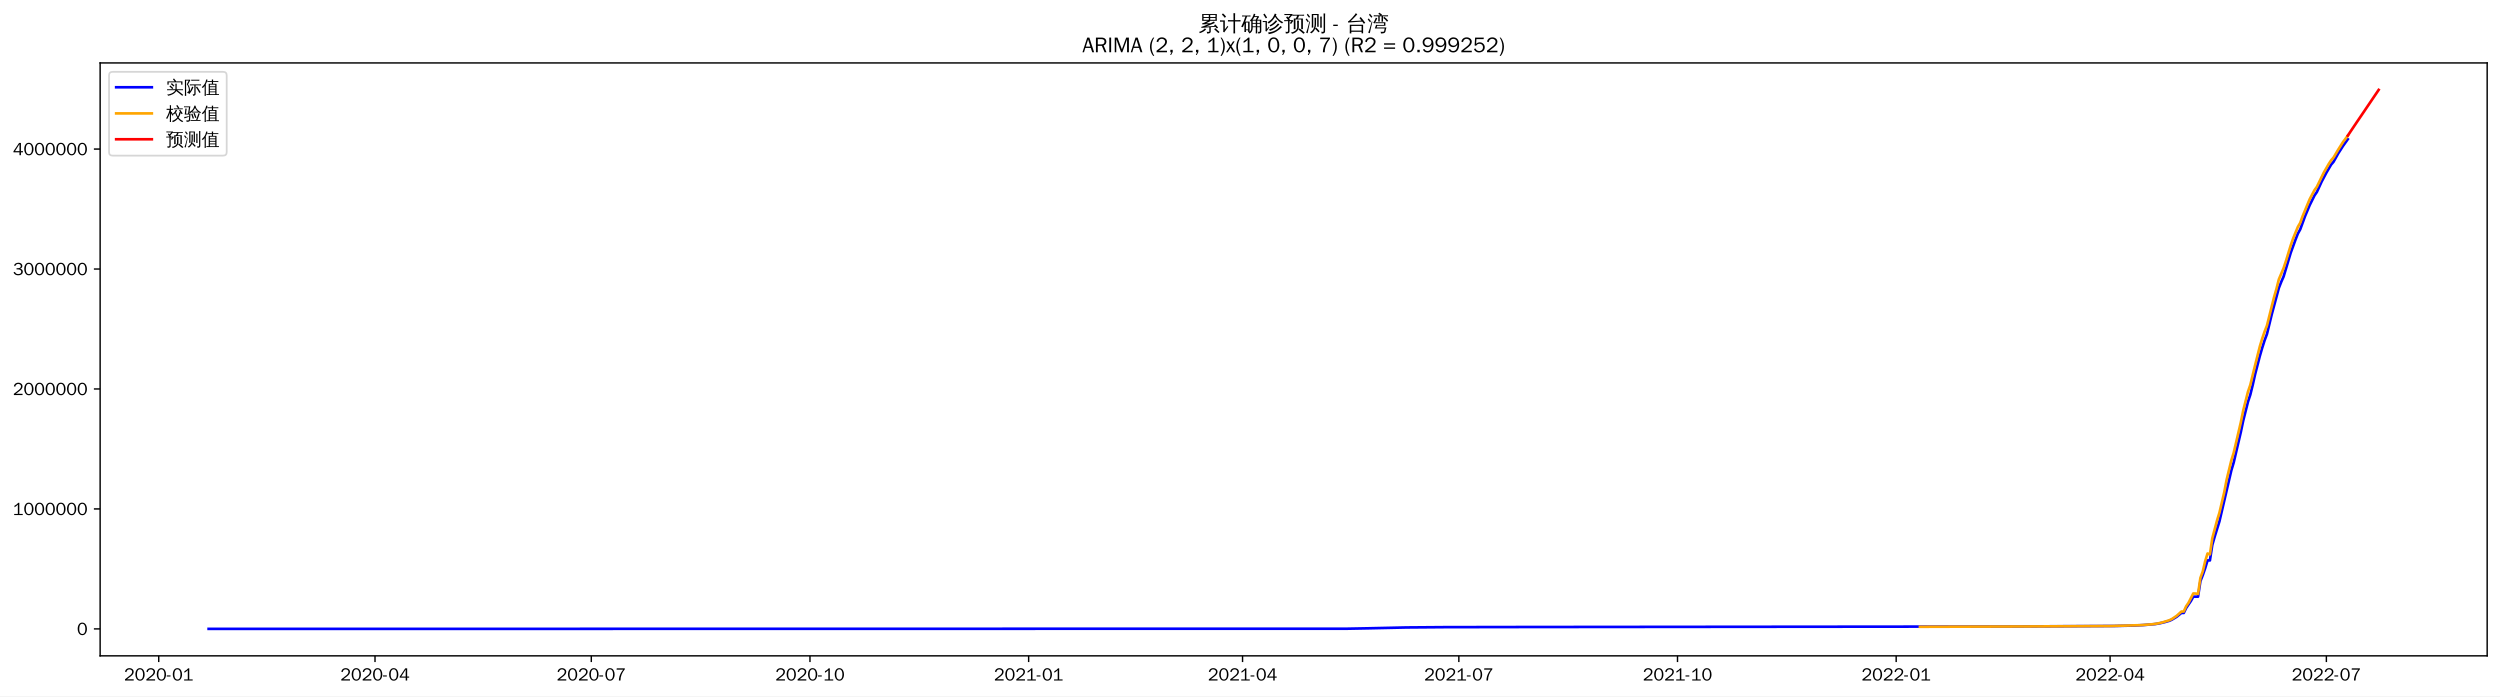
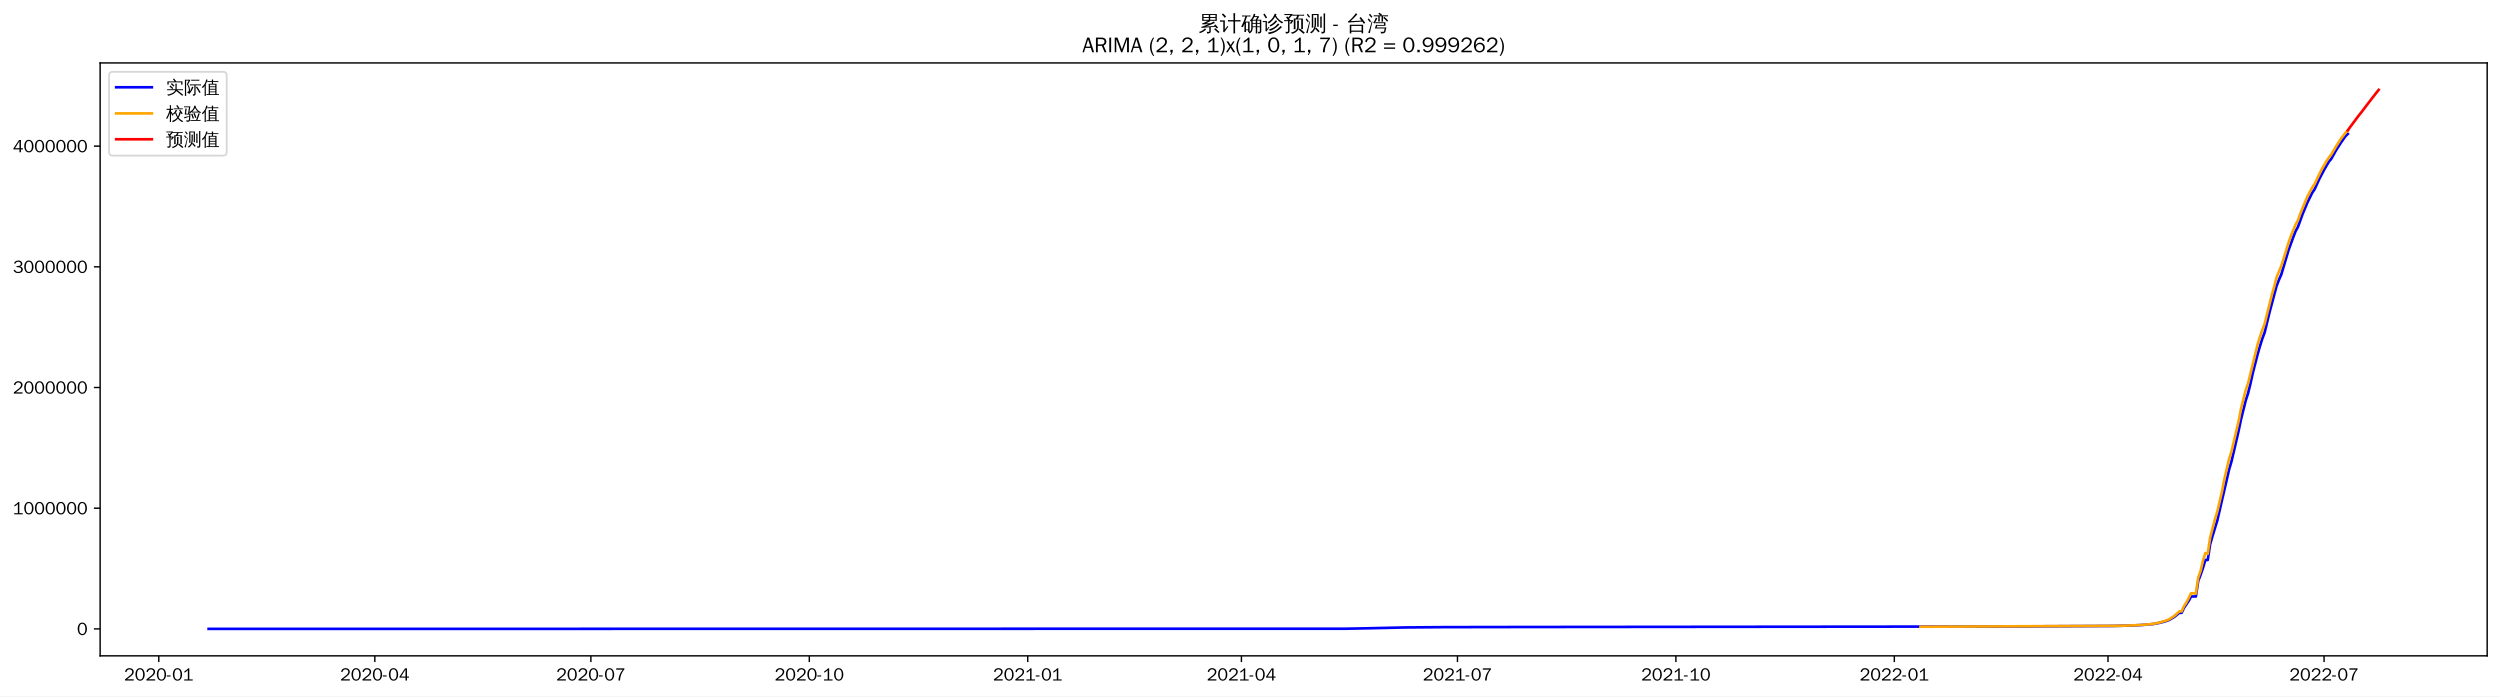
<svg xmlns="http://www.w3.org/2000/svg" xmlns:xlink="http://www.w3.org/1999/xlink" width="1402.578pt" height="390.666pt" viewBox="0 0 1402.578 390.666" version="1.1">
  <defs>
    <style type="text/css">*{stroke-linejoin: round; stroke-linecap: butt}</style>
  </defs>
  <g id="figure_1">
    <g id="patch_1">
      <path d="M 0 390.666  L 1402.578 390.666  L 1402.578 -0  L 0 -0  z " style="fill: #ffffff" />
    </g>
    <g id="axes_1">
      <g id="patch_2">
        <path d="M 56.178 367.949  L 1395.378 367.949  L 1395.378 35.309  L 56.178 35.309  z " style="fill: #ffffff" />
      </g>
      <g id="matplotlib.axis_1">
        <g id="xtick_1">
          <g id="line2d_1">
            <defs>
-               <path id="m1d407bd6b3" d="M 0 0  L 0 3.5  " style="stroke: #000000; stroke-width: 0.8" />
+               <path id="m615651b32a" d="M 0 0  L 0 3.5  " style="stroke: #000000; stroke-width: 0.8" />
            </defs>
            <g>
-               <use xlink:href="#m1d407bd6b3" x="89.048" y="367.949" style="stroke: #000000; stroke-width: 0.8" />
+               <use xlink:href="#m615651b32a" x="89.079" y="367.949" style="stroke: #000000; stroke-width: 0.8" />
            </g>
          </g>
          <g id="text_1">
-             <g transform="translate(69.55822 381.8048)scale(0.1 -0.1)">
+             <g transform="translate(69.58886 381.8048)scale(0.1 -0.1)">
              <defs>
                <path id="WenQuanYiZenHei-32" d="M 3488 0  L 369 0  L 369 456  L 2150 1850  Q 2931 2463 2931 3144  Q 2931 3619 2488 3863  Q 2231 4013 1931 4013  Q 1425 4013 1113 3619  Q 894 3356 881 3013  L 369 3169  Q 531 3981 1213 4300  Q 1544 4456 1950 4456  Q 2631 4456 3088 4044  L 3225 3888  L 3350 3706  Q 3481 3444 3481 3144  Q 3481 2313 2519 1569  L 1069 456  L 3488 456  L 3488 0  z " transform="scale(0.015625)" />
                <path id="WenQuanYiZenHei-30" d="M 3581 2175  Q 3581 1288 3169 638  Q 2713 -63 1938 -63  Q 1025 -63 563 831  Q 256 1425 256 2188  Q 256 3188 700 3819  Q 1138 4456 1888 4456  Q 2863 4456 3306 3500  Q 3581 2925 3581 2175  z M 3019 2100  Q 3019 3356 2500 3806  L 2350 3919  Q 2144 4031 1888 4031  Q 1100 4031 888 2956  Q 819 2625 819 2225  Q 819 1013 1338 569  Q 1588 356 1938 356  Q 2675 356 2925 1294  Q 3019 1663 3019 2100  z " transform="scale(0.015625)" />
                <path id="WenQuanYiZenHei-2d" d="M 1363 1444  L 0 1444  L 0 1844  L 1363 1844  L 1363 1444  z " transform="scale(0.015625)" />
                <path id="WenQuanYiZenHei-31" d="M 3556 0  L 488 0  L 488 406  L 1800 406  L 1800 3725  Q 1231 3125 588 2788  L 588 3338  Q 1456 3781 1931 4388  L 2331 4388  L 2331 406  L 3556 406  L 3556 0  z " transform="scale(0.015625)" />
              </defs>
              <use xlink:href="#WenQuanYiZenHei-32" />
              <use xlink:href="#WenQuanYiZenHei-30" x="59.961" />
              <use xlink:href="#WenQuanYiZenHei-32" x="119.922" />
              <use xlink:href="#WenQuanYiZenHei-30" x="179.883" />
              <use xlink:href="#WenQuanYiZenHei-2d" x="239.844" />
              <use xlink:href="#WenQuanYiZenHei-30" x="269.824" />
              <use xlink:href="#WenQuanYiZenHei-31" x="329.785" />
            </g>
          </g>
        </g>
        <g id="xtick_2">
          <g id="line2d_2">
            <g>
-               <use xlink:href="#m1d407bd6b3" x="210.393" y="367.949" style="stroke: #000000; stroke-width: 0.8" />
+               <use xlink:href="#m615651b32a" x="210.291" y="367.949" style="stroke: #000000; stroke-width: 0.8" />
            </g>
          </g>
          <g id="text_2">
-             <g transform="translate(190.9036 381.8048)scale(0.1 -0.1)">
+             <g transform="translate(190.8015 381.8048)scale(0.1 -0.1)">
              <defs>
                <path id="WenQuanYiZenHei-34" d="M 3631 1025  L 2913 1025  L 2913 0  L 2381 0  L 2381 1025  L 219 1025  L 219 1388  L 2225 4388  L 2913 4388  L 2913 1444  L 3631 1444  L 3631 1025  z M 2381 1444  L 2381 3963  L 788 1444  L 2381 1444  z " transform="scale(0.015625)" />
              </defs>
              <use xlink:href="#WenQuanYiZenHei-32" />
              <use xlink:href="#WenQuanYiZenHei-30" x="59.961" />
              <use xlink:href="#WenQuanYiZenHei-32" x="119.922" />
              <use xlink:href="#WenQuanYiZenHei-30" x="179.883" />
              <use xlink:href="#WenQuanYiZenHei-2d" x="239.844" />
              <use xlink:href="#WenQuanYiZenHei-30" x="269.824" />
              <use xlink:href="#WenQuanYiZenHei-34" x="329.785" />
            </g>
          </g>
        </g>
        <g id="xtick_3">
          <g id="line2d_3">
            <g>
-               <use xlink:href="#m1d407bd6b3" x="331.739" y="367.949" style="stroke: #000000; stroke-width: 0.8" />
+               <use xlink:href="#m615651b32a" x="331.504" y="367.949" style="stroke: #000000; stroke-width: 0.8" />
            </g>
          </g>
          <g id="text_3">
-             <g transform="translate(312.2491 381.8048)scale(0.1 -0.1)">
+             <g transform="translate(312.0142 381.8048)scale(0.1 -0.1)">
              <defs>
                <path id="WenQuanYiZenHei-37" d="M 3400 4056  Q 1838 2175 1838 0  L 1275 0  Q 1269 1438 2056 2825  Q 2381 3400 2825 3913  L 444 3913  L 500 4388  L 3400 4388  L 3400 4056  z " transform="scale(0.015625)" />
              </defs>
              <use xlink:href="#WenQuanYiZenHei-32" />
              <use xlink:href="#WenQuanYiZenHei-30" x="59.961" />
              <use xlink:href="#WenQuanYiZenHei-32" x="119.922" />
              <use xlink:href="#WenQuanYiZenHei-30" x="179.883" />
              <use xlink:href="#WenQuanYiZenHei-2d" x="239.844" />
              <use xlink:href="#WenQuanYiZenHei-30" x="269.824" />
              <use xlink:href="#WenQuanYiZenHei-37" x="329.785" />
            </g>
          </g>
        </g>
        <g id="xtick_4">
          <g id="line2d_4">
            <g>
-               <use xlink:href="#m1d407bd6b3" x="454.418" y="367.949" style="stroke: #000000; stroke-width: 0.8" />
+               <use xlink:href="#m615651b32a" x="454.049" y="367.949" style="stroke: #000000; stroke-width: 0.8" />
            </g>
          </g>
          <g id="text_4">
-             <g transform="translate(434.9279 381.8048)scale(0.1 -0.1)">
+             <g transform="translate(434.5588 381.8048)scale(0.1 -0.1)">
              <use xlink:href="#WenQuanYiZenHei-32" />
              <use xlink:href="#WenQuanYiZenHei-30" x="59.961" />
              <use xlink:href="#WenQuanYiZenHei-32" x="119.922" />
              <use xlink:href="#WenQuanYiZenHei-30" x="179.883" />
              <use xlink:href="#WenQuanYiZenHei-2d" x="239.844" />
              <use xlink:href="#WenQuanYiZenHei-31" x="269.824" />
              <use xlink:href="#WenQuanYiZenHei-30" x="329.785" />
            </g>
          </g>
        </g>
        <g id="xtick_5">
          <g id="line2d_5">
            <g>
-               <use xlink:href="#m1d407bd6b3" x="577.097" y="367.949" style="stroke: #000000; stroke-width: 0.8" />
+               <use xlink:href="#m615651b32a" x="576.593" y="367.949" style="stroke: #000000; stroke-width: 0.8" />
            </g>
          </g>
          <g id="text_5">
-             <g transform="translate(557.6068 381.8048)scale(0.1 -0.1)">
+             <g transform="translate(557.1035 381.8048)scale(0.1 -0.1)">
              <use xlink:href="#WenQuanYiZenHei-32" />
              <use xlink:href="#WenQuanYiZenHei-30" x="59.961" />
              <use xlink:href="#WenQuanYiZenHei-32" x="119.922" />
              <use xlink:href="#WenQuanYiZenHei-31" x="179.883" />
              <use xlink:href="#WenQuanYiZenHei-2d" x="239.844" />
              <use xlink:href="#WenQuanYiZenHei-30" x="269.824" />
              <use xlink:href="#WenQuanYiZenHei-31" x="329.785" />
            </g>
          </g>
        </g>
        <g id="xtick_6">
          <g id="line2d_6">
            <g>
-               <use xlink:href="#m1d407bd6b3" x="697.109" y="367.949" style="stroke: #000000; stroke-width: 0.8" />
+               <use xlink:href="#m615651b32a" x="696.474" y="367.949" style="stroke: #000000; stroke-width: 0.8" />
            </g>
          </g>
          <g id="text_6">
-             <g transform="translate(677.6188 381.8048)scale(0.1 -0.1)">
+             <g transform="translate(676.9841 381.8048)scale(0.1 -0.1)">
              <use xlink:href="#WenQuanYiZenHei-32" />
              <use xlink:href="#WenQuanYiZenHei-30" x="59.961" />
              <use xlink:href="#WenQuanYiZenHei-32" x="119.922" />
              <use xlink:href="#WenQuanYiZenHei-31" x="179.883" />
              <use xlink:href="#WenQuanYiZenHei-2d" x="239.844" />
              <use xlink:href="#WenQuanYiZenHei-30" x="269.824" />
              <use xlink:href="#WenQuanYiZenHei-34" x="329.785" />
            </g>
          </g>
        </g>
        <g id="xtick_7">
          <g id="line2d_7">
            <g>
-               <use xlink:href="#m1d407bd6b3" x="818.454" y="367.949" style="stroke: #000000; stroke-width: 0.8" />
+               <use xlink:href="#m615651b32a" x="817.687" y="367.949" style="stroke: #000000; stroke-width: 0.8" />
            </g>
          </g>
          <g id="text_7">
-             <g transform="translate(798.9642 381.8048)scale(0.1 -0.1)">
+             <g transform="translate(798.1968 381.8048)scale(0.1 -0.1)">
              <use xlink:href="#WenQuanYiZenHei-32" />
              <use xlink:href="#WenQuanYiZenHei-30" x="59.961" />
              <use xlink:href="#WenQuanYiZenHei-32" x="119.922" />
              <use xlink:href="#WenQuanYiZenHei-31" x="179.883" />
              <use xlink:href="#WenQuanYiZenHei-2d" x="239.844" />
              <use xlink:href="#WenQuanYiZenHei-30" x="269.824" />
              <use xlink:href="#WenQuanYiZenHei-37" x="329.785" />
            </g>
          </g>
        </g>
        <g id="xtick_8">
          <g id="line2d_8">
            <g>
-               <use xlink:href="#m1d407bd6b3" x="941.133" y="367.949" style="stroke: #000000; stroke-width: 0.8" />
+               <use xlink:href="#m615651b32a" x="940.231" y="367.949" style="stroke: #000000; stroke-width: 0.8" />
            </g>
          </g>
          <g id="text_8">
-             <g transform="translate(921.6431 381.8048)scale(0.1 -0.1)">
+             <g transform="translate(920.7414 381.8048)scale(0.1 -0.1)">
              <use xlink:href="#WenQuanYiZenHei-32" />
              <use xlink:href="#WenQuanYiZenHei-30" x="59.961" />
              <use xlink:href="#WenQuanYiZenHei-32" x="119.922" />
              <use xlink:href="#WenQuanYiZenHei-31" x="179.883" />
              <use xlink:href="#WenQuanYiZenHei-2d" x="239.844" />
              <use xlink:href="#WenQuanYiZenHei-31" x="269.824" />
              <use xlink:href="#WenQuanYiZenHei-30" x="329.785" />
            </g>
          </g>
        </g>
        <g id="xtick_9">
          <g id="line2d_9">
            <g>
-               <use xlink:href="#m1d407bd6b3" x="1063.812" y="367.949" style="stroke: #000000; stroke-width: 0.8" />
+               <use xlink:href="#m615651b32a" x="1062.776" y="367.949" style="stroke: #000000; stroke-width: 0.8" />
            </g>
          </g>
          <g id="text_9">
-             <g transform="translate(1044.322 381.8048)scale(0.1 -0.1)">
+             <g transform="translate(1043.286 381.8048)scale(0.1 -0.1)">
              <use xlink:href="#WenQuanYiZenHei-32" />
              <use xlink:href="#WenQuanYiZenHei-30" x="59.961" />
              <use xlink:href="#WenQuanYiZenHei-32" x="119.922" />
              <use xlink:href="#WenQuanYiZenHei-32" x="179.883" />
              <use xlink:href="#WenQuanYiZenHei-2d" x="239.844" />
              <use xlink:href="#WenQuanYiZenHei-30" x="269.824" />
              <use xlink:href="#WenQuanYiZenHei-31" x="329.785" />
            </g>
          </g>
        </g>
        <g id="xtick_10">
          <g id="line2d_10">
            <g>
-               <use xlink:href="#m1d407bd6b3" x="1183.824" y="367.949" style="stroke: #000000; stroke-width: 0.8" />
+               <use xlink:href="#m615651b32a" x="1182.657" y="367.949" style="stroke: #000000; stroke-width: 0.8" />
            </g>
          </g>
          <g id="text_10">
-             <g transform="translate(1164.334 381.8048)scale(0.1 -0.1)">
+             <g transform="translate(1163.167 381.8048)scale(0.1 -0.1)">
              <use xlink:href="#WenQuanYiZenHei-32" />
              <use xlink:href="#WenQuanYiZenHei-30" x="59.961" />
              <use xlink:href="#WenQuanYiZenHei-32" x="119.922" />
              <use xlink:href="#WenQuanYiZenHei-32" x="179.883" />
              <use xlink:href="#WenQuanYiZenHei-2d" x="239.844" />
              <use xlink:href="#WenQuanYiZenHei-30" x="269.824" />
              <use xlink:href="#WenQuanYiZenHei-34" x="329.785" />
            </g>
          </g>
        </g>
        <g id="xtick_11">
          <g id="line2d_11">
            <g>
-               <use xlink:href="#m1d407bd6b3" x="1305.169" y="367.949" style="stroke: #000000; stroke-width: 0.8" />
+               <use xlink:href="#m615651b32a" x="1303.869" y="367.949" style="stroke: #000000; stroke-width: 0.8" />
            </g>
          </g>
          <g id="text_11">
-             <g transform="translate(1285.679 381.8048)scale(0.1 -0.1)">
+             <g transform="translate(1284.379 381.8048)scale(0.1 -0.1)">
              <use xlink:href="#WenQuanYiZenHei-32" />
              <use xlink:href="#WenQuanYiZenHei-30" x="59.961" />
              <use xlink:href="#WenQuanYiZenHei-32" x="119.922" />
              <use xlink:href="#WenQuanYiZenHei-32" x="179.883" />
              <use xlink:href="#WenQuanYiZenHei-2d" x="239.844" />
              <use xlink:href="#WenQuanYiZenHei-30" x="269.824" />
              <use xlink:href="#WenQuanYiZenHei-37" x="329.785" />
            </g>
          </g>
        </g>
      </g>
      <g id="matplotlib.axis_2">
        <g id="ytick_1">
          <g id="line2d_12">
            <defs>
-               <path id="m3816c3418d" d="M 0 0  L -3.5 0  " style="stroke: #000000; stroke-width: 0.8" />
+               <path id="mc00e8405c5" d="M 0 0  L -3.5 0  " style="stroke: #000000; stroke-width: 0.8" />
            </defs>
            <g>
-               <use xlink:href="#m3816c3418d" x="56.178" y="352.829" style="stroke: #000000; stroke-width: 0.8" />
+               <use xlink:href="#mc00e8405c5" x="56.178" y="352.829" style="stroke: #000000; stroke-width: 0.8" />
            </g>
          </g>
          <g id="text_12">
            <g transform="translate(43.18125 356.2567)scale(0.1 -0.1)">
              <use xlink:href="#WenQuanYiZenHei-30" />
            </g>
          </g>
        </g>
        <g id="ytick_2">
          <g id="line2d_13">
            <g>
-               <use xlink:href="#m3816c3418d" x="56.178" y="285.53" style="stroke: #000000; stroke-width: 0.8" />
+               <use xlink:href="#mc00e8405c5" x="56.178" y="285.117" style="stroke: #000000; stroke-width: 0.8" />
            </g>
          </g>
          <g id="text_13">
-             <g transform="translate(7.2 288.9579)scale(0.1 -0.1)">
+             <g transform="translate(7.2 288.5448)scale(0.1 -0.1)">
              <use xlink:href="#WenQuanYiZenHei-31" />
              <use xlink:href="#WenQuanYiZenHei-30" x="59.961" />
              <use xlink:href="#WenQuanYiZenHei-30" x="119.922" />
              <use xlink:href="#WenQuanYiZenHei-30" x="179.883" />
              <use xlink:href="#WenQuanYiZenHei-30" x="239.844" />
              <use xlink:href="#WenQuanYiZenHei-30" x="299.805" />
              <use xlink:href="#WenQuanYiZenHei-30" x="359.766" />
            </g>
          </g>
        </g>
        <g id="ytick_3">
          <g id="line2d_14">
            <g>
-               <use xlink:href="#m3816c3418d" x="56.178" y="218.231" style="stroke: #000000; stroke-width: 0.8" />
+               <use xlink:href="#mc00e8405c5" x="56.178" y="217.405" style="stroke: #000000; stroke-width: 0.8" />
            </g>
          </g>
          <g id="text_14">
-             <g transform="translate(7.2 221.6591)scale(0.1 -0.1)">
+             <g transform="translate(7.2 220.8328)scale(0.1 -0.1)">
              <use xlink:href="#WenQuanYiZenHei-32" />
              <use xlink:href="#WenQuanYiZenHei-30" x="59.961" />
              <use xlink:href="#WenQuanYiZenHei-30" x="119.922" />
              <use xlink:href="#WenQuanYiZenHei-30" x="179.883" />
              <use xlink:href="#WenQuanYiZenHei-30" x="239.844" />
              <use xlink:href="#WenQuanYiZenHei-30" x="299.805" />
              <use xlink:href="#WenQuanYiZenHei-30" x="359.766" />
            </g>
          </g>
        </g>
        <g id="ytick_4">
          <g id="line2d_15">
            <g>
-               <use xlink:href="#m3816c3418d" x="56.178" y="150.932" style="stroke: #000000; stroke-width: 0.8" />
+               <use xlink:href="#mc00e8405c5" x="56.178" y="149.693" style="stroke: #000000; stroke-width: 0.8" />
            </g>
          </g>
          <g id="text_15">
-             <g transform="translate(7.2 154.3603)scale(0.1 -0.1)">
+             <g transform="translate(7.2 153.1209)scale(0.1 -0.1)">
              <defs>
                <path id="WenQuanYiZenHei-33" d="M 3588 1231  Q 3588 494 2875 144  Q 2450 -63 1925 -63  Q 1044 -63 556 488  Q 356 706 256 1000  L 769 1169  Q 994 375 1913 375  Q 2631 375 2900 788  Q 3019 975 3019 1231  Q 3019 1638 2638 1881  Q 2325 2081 1613 2069  L 1338 2069  L 1338 2494  Q 1969 2494 2094 2506  Q 2325 2544 2463 2613  Q 2763 2756 2844 3100  Q 2863 3169 2863 3244  Q 2863 3744 2381 3944  L 2163 4006  Q 2056 4025 1931 4025  Q 1388 4025 1075 3631  Q 969 3488 906 3313  L 419 3456  Q 675 4150 1400 4369  Q 1669 4456 1975 4456  Q 2694 4456 3106 4050  Q 3419 3744 3419 3275  Q 3419 2813 3025 2513  Q 2825 2356 2575 2319  L 2575 2306  Q 3181 2213 3450 1769  Q 3588 1525 3588 1231  z " transform="scale(0.015625)" />
              </defs>
              <use xlink:href="#WenQuanYiZenHei-33" />
              <use xlink:href="#WenQuanYiZenHei-30" x="59.961" />
              <use xlink:href="#WenQuanYiZenHei-30" x="119.922" />
              <use xlink:href="#WenQuanYiZenHei-30" x="179.883" />
              <use xlink:href="#WenQuanYiZenHei-30" x="239.844" />
              <use xlink:href="#WenQuanYiZenHei-30" x="299.805" />
              <use xlink:href="#WenQuanYiZenHei-30" x="359.766" />
            </g>
          </g>
        </g>
        <g id="ytick_5">
          <g id="line2d_16">
            <g>
-               <use xlink:href="#m3816c3418d" x="56.178" y="83.633" style="stroke: #000000; stroke-width: 0.8" />
+               <use xlink:href="#mc00e8405c5" x="56.178" y="81.981" style="stroke: #000000; stroke-width: 0.8" />
            </g>
          </g>
          <g id="text_16">
-             <g transform="translate(7.2 87.0615)scale(0.1 -0.1)">
+             <g transform="translate(7.2 85.40898)scale(0.1 -0.1)">
              <use xlink:href="#WenQuanYiZenHei-34" />
              <use xlink:href="#WenQuanYiZenHei-30" x="59.961" />
              <use xlink:href="#WenQuanYiZenHei-30" x="119.922" />
              <use xlink:href="#WenQuanYiZenHei-30" x="179.883" />
              <use xlink:href="#WenQuanYiZenHei-30" x="239.844" />
              <use xlink:href="#WenQuanYiZenHei-30" x="299.805" />
              <use xlink:href="#WenQuanYiZenHei-30" x="359.766" />
            </g>
          </g>
        </g>
      </g>
      <g id="line2d_17">
-         <path d="M 117.051 352.829  L 755.781 352.729  L 767.782 352.498  L 789.118 352.023  L 810.453 351.855  L 857.125 351.775  L 1123.818 351.505  L 1186.491 351.192  L 1197.158 350.942  L 1202.492 350.685  L 1209.16 350.124  L 1211.827 349.659  L 1214.493 349.028  L 1217.16 348.251  L 1218.494 347.651  L 1221.161 346.048  L 1223.828 343.881  L 1225.161 343.881  L 1226.495 341.122  L 1229.162 337.188  L 1230.495 334.754  L 1233.162 334.754  L 1234.495 326.077  L 1235.829 322.657  L 1237.162 318.812  L 1238.496 314.41  L 1239.829 314.41  L 1241.163 305.731  L 1242.496 301.107  L 1245.163 292.525  L 1251.831 263.969  L 1253.164 259.509  L 1257.164 242.44  L 1258.498 236.061  L 1261.165 225.481  L 1262.498 221.437  L 1263.832 216.011  L 1265.165 210.072  L 1267.832 199.746  L 1269.166 195.161  L 1270.499 190.984  L 1271.832 187.416  L 1274.499 176.442  L 1278.5 161.586  L 1279.833 158.183  L 1281.167 155.148  L 1285.167 141.809  L 1287.834 134.481  L 1289.168 131.074  L 1290.501 128.677  L 1293.168 121.369  L 1295.835 115.039  L 1298.502 109.655  L 1299.835 107.732  L 1302.502 101.914  L 1305.169 96.888  L 1307.836 92.347  L 1309.17 90.791  L 1311.836 86.043  L 1314.503 81.879  L 1317.17 78.113  L 1317.17 78.113  " clip-path="url(#pd21647d9cf)" style="fill: none; stroke: #0000ff; stroke-width: 1.5; stroke-linecap: square" />
+         <path d="M 117.051 352.829  L 755.082 352.729  L 767.07 352.496  L 788.382 352.018  L 809.695 351.849  L 856.315 351.768  L 1122.716 351.497  L 1185.321 351.182  L 1195.977 350.93  L 1201.305 350.671  L 1207.965 350.107  L 1210.629 349.639  L 1213.293 349.005  L 1215.957 348.223  L 1217.289 347.619  L 1219.953 346.006  L 1222.617 343.826  L 1223.949 343.826  L 1225.281 341.051  L 1227.945 337.092  L 1229.277 334.643  L 1231.941 334.643  L 1233.273 325.913  L 1234.605 322.472  L 1235.937 318.603  L 1237.269 314.174  L 1238.601 314.174  L 1239.933 305.442  L 1241.265 300.789  L 1243.929 292.155  L 1250.589 263.424  L 1251.921 258.937  L 1255.917 241.763  L 1257.249 235.344  L 1259.913 224.699  L 1261.245 220.631  L 1262.577 215.171  L 1263.909 209.196  L 1266.573 198.807  L 1267.905 194.193  L 1269.237 189.99  L 1270.569 186.401  L 1273.233 175.36  L 1277.229 160.412  L 1278.561 156.988  L 1279.893 153.934  L 1283.889 140.513  L 1286.553 133.14  L 1287.885 129.713  L 1289.217 127.301  L 1291.881 119.948  L 1294.545 113.58  L 1297.209 108.162  L 1298.541 106.227  L 1301.205 100.374  L 1303.869 95.317  L 1306.533 90.748  L 1307.865 89.182  L 1310.529 84.406  L 1313.193 80.216  L 1315.857 76.427  L 1317.189 75.131  L 1317.189 75.131  " clip-path="url(#pb60e59e6ca)" style="fill: none; stroke: #0000ff; stroke-width: 1.5; stroke-linecap: square" />
      </g>
      <g id="line2d_18">
-         <path d="M 1077.146 351.65  L 1138.486 351.453  L 1183.824 351.228  L 1201.159 350.725  L 1207.826 350.202  L 1210.493 349.797  L 1213.16 349.192  L 1217.16 347.943  L 1218.494 347.293  L 1221.161 345.509  L 1223.828 343.105  L 1225.161 343.074  L 1226.495 340.118  L 1227.828 338.198  L 1230.495 332.957  L 1231.829 332.986  L 1233.162 333.216  L 1234.495 324.209  L 1235.829 320.57  L 1237.162 314.868  L 1238.496 310.537  L 1239.829 311.03  L 1241.163 301.998  L 1243.83 291.977  L 1245.163 287.672  L 1247.83 276.334  L 1249.164 269.36  L 1251.831 258.351  L 1253.164 254.067  L 1257.164 236.965  L 1258.498 230.387  L 1261.165 219.819  L 1262.498 215.944  L 1265.165 204.988  L 1267.832 194.38  L 1269.166 189.956  L 1270.499 186.056  L 1271.832 182.658  L 1274.499 171.931  L 1275.833 166.684  L 1277.166 162.048  L 1278.5 156.727  L 1281.167 150.42  L 1282.5 146.416  L 1285.167 137.661  L 1286.501 133.807  L 1289.168 127.286  L 1290.501 125.004  L 1291.834 121.317  L 1295.835 111.698  L 1298.502 106.658  L 1299.835 104.826  L 1302.502 99.323  L 1303.836 96.617  L 1306.503 91.971  L 1307.836 89.938  L 1309.17 88.413  L 1311.836 83.925  L 1314.503 79.698  L 1317.17 76.117  L 1317.17 76.117  " clip-path="url(#pd21647d9cf)" style="fill: none; stroke: #ffa500; stroke-width: 1.5; stroke-linecap: square" />
+         <path d="M 1077.428 351.636  L 1189.317 351.1  L 1199.973 350.712  L 1206.633 350.186  L 1209.297 349.779  L 1211.961 349.17  L 1215.957 347.913  L 1217.289 347.26  L 1219.953 345.464  L 1222.617 343.047  L 1223.949 343.006  L 1225.281 340.055  L 1226.613 338.101  L 1229.277 332.836  L 1230.609 332.842  L 1231.941 333.091  L 1233.273 324.073  L 1234.605 320.335  L 1235.937 314.635  L 1237.269 310.269  L 1238.601 310.738  L 1239.933 301.735  L 1242.597 291.516  L 1243.929 287.225  L 1246.593 275.853  L 1247.925 268.885  L 1250.589 257.496  L 1251.921 253.351  L 1255.917 236.38  L 1257.249 229.458  L 1259.913 218.865  L 1261.245 215.064  L 1266.573 193.311  L 1267.905 188.957  L 1269.237 185.02  L 1270.569 181.588  L 1273.233 170.774  L 1274.565 165.509  L 1275.897 160.849  L 1277.229 155.557  L 1279.893 149.162  L 1282.557 140.71  L 1283.889 136.328  L 1285.221 132.475  L 1287.885 125.997  L 1289.217 123.56  L 1290.549 119.841  L 1294.545 110.211  L 1297.209 105.261  L 1298.541 103.287  L 1301.205 97.742  L 1302.537 95.066  L 1305.201 90.438  L 1306.533 88.437  L 1307.865 86.776  L 1310.529 82.263  L 1313.193 78.06  L 1315.857 74.518  L 1317.189 73.149  L 1317.189 73.149  " clip-path="url(#pb60e59e6ca)" style="fill: none; stroke: #ffa500; stroke-width: 1.5; stroke-linecap: square" />
      </g>
      <g id="line2d_19">
-         <path d="M 1317.17 76.117  L 1318.504 74.099  L 1319.837 72.115  L 1321.171 70.128  L 1322.504 68.148  L 1323.838 66.187  L 1325.171 64.226  L 1326.505 62.254  L 1327.838 60.28  L 1329.172 58.309  L 1330.505 56.337  L 1331.838 54.367  L 1333.172 52.398  L 1334.505 50.428  " clip-path="url(#pd21647d9cf)" style="fill: none; stroke: #ff0000; stroke-width: 1.5; stroke-linecap: square" />
+         <path d="M 1317.189 73.149  L 1318.521 71.241  L 1319.853 69.474  L 1321.185 67.684  L 1322.517 65.908  L 1323.849 64.163  L 1325.181 62.52  L 1326.513 60.738  L 1327.845 58.972  L 1329.177 57.236  L 1330.509 55.508  L 1331.841 53.79  L 1333.173 52.082  L 1334.505 50.428  " clip-path="url(#pb60e59e6ca)" style="fill: none; stroke: #ff0000; stroke-width: 1.5; stroke-linecap: square" />
      </g>
      <g id="patch_3">
        <path d="M 56.178 367.949  L 56.178 35.309  " style="fill: none; stroke: #000000; stroke-width: 0.8; stroke-linejoin: miter; stroke-linecap: square" />
      </g>
      <g id="patch_4">
        <path d="M 1395.378 367.949  L 1395.378 35.309  " style="fill: none; stroke: #000000; stroke-width: 0.8; stroke-linejoin: miter; stroke-linecap: square" />
      </g>
      <g id="patch_5">
        <path d="M 56.178 367.949  L 1395.378 367.949  " style="fill: none; stroke: #000000; stroke-width: 0.8; stroke-linejoin: miter; stroke-linecap: square" />
      </g>
      <g id="patch_6">
        <path d="M 56.178 35.309  L 1395.378 35.309  " style="fill: none; stroke: #000000; stroke-width: 0.8; stroke-linejoin: miter; stroke-linecap: square" />
      </g>
      <g id="text_17">
        <g transform="translate(672.3809 17.28937)scale(0.12 -0.12)">
          <defs>
            <path id="WenQuanYiZenHei-7d2f" d="M 5963 -681  Q 5363 -81 4706 456  L 5000 819  Q 5675 269 6294 -350  L 5963 -681  z M 1944 738  Q 2094 556 2281 413  Q 1575 -356 375 -706  Q 350 -481 200 -319  Q 725 -181 1122 69  Q 1519 319 1944 738  z M 3244 -169  L 3244 1063  L 869 881  L 850 1181  Q 1431 1325 2969 1988  L 1119 1931  L 1113 2231  Q 1350 2263 1862 2497  Q 2375 2731 2800 2988  L 1094 2988  Q 1169 4006 1094 5019  L 5506 5019  Q 5425 4006 5500 2988  L 3431 2988  Q 3475 2931 3525 2875  Q 2856 2494 2281 2256  L 3388 2269  L 3650 2288  Q 4338 2606 4650 2800  Q 4744 2563 4881 2344  Q 4644 2225 3975 1956  L 2269 1281  L 4444 1425  L 4813 1469  L 4681 1588  L 4988 1938  Q 5481 1500 5863 963  L 5481 694  Q 5300 950 5081 1188  L 4463 1163  L 3669 1100  L 3669 -250  Q 3669 -444 3488 -594  Q 3225 -819 2569 -813  Q 2638 -513 2431 -294  Q 2619 -319 2900 -322  Q 3181 -325 3212 -294  Q 3244 -263 3244 -169  z M 3513 4131  L 5081 4131  L 5081 4725  L 3513 4725  L 3513 4131  z M 3088 4131  L 3088 4725  L 1519 4725  L 1519 4131  L 3088 4131  z M 3513 3856  L 3513 3288  L 5081 3288  L 5081 3856  L 3513 3856  z M 3088 3856  L 1519 3856  L 1519 3288  L 3088 3288  L 3088 3856  z " transform="scale(0.015625)" />
            <path id="WenQuanYiZenHei-8ba1" d="M 4569 -769  Q 4313 -738 4056 -769  Q 4081 -294 4081 175  L 4081 2806  L 3213 2806  Q 2813 2806 2413 2788  Q 2438 3000 2413 3219  Q 2813 3200 3213 3200  L 4081 3200  L 4081 4313  Q 4081 4788 4056 5263  Q 4313 5231 4569 5263  Q 4550 4788 4550 4313  L 4550 3200  L 5381 3200  Q 5781 3200 6181 3219  Q 6163 3000 6181 2788  Q 5781 2806 5381 2806  L 4550 2806  L 4550 175  Q 4550 -294 4569 -769  z M 38 2725  Q 63 2931 38 3138  Q 419 3119 800 3119  L 1481 3119  L 1481 425  L 2044 1150  L 2250 1488  L 2525 1188  L 2313 950  L 1294 -488  L 963 -231  Q 1025 -94 1025 63  L 1025 2744  L 800 2744  Q 419 2744 38 2725  z M 1450 3913  Q 1094 4438 600 4831  L 913 5225  Q 1488 4769 1869 4194  L 1450 3913  z " transform="scale(0.015625)" />
            <path id="WenQuanYiZenHei-786e" d="M 4794 -769  Q 4563 -744 4331 -769  Q 4350 -344 4350 81  L 4350 1081  L 3419 1081  L 3419 788  Q 3419 225 3150 -194  Q 2881 -613 2456 -806  Q 2375 -569 2150 -444  Q 2531 -344 2765 -15  Q 3000 313 3000 788  L 2994 2919  L 2888 2813  Q 2769 3000 2563 3081  Q 3044 3494 3309 3969  Q 3575 4444 3763 5119  Q 3981 5044 4213 5013  Q 4144 4700 4025 4400  L 5238 4400  L 5306 4050  Q 5213 4031 5163 3947  Q 5113 3863 4813 3325  L 5994 3325  L 5994 -150  Q 5981 -519 5738 -656  Q 5469 -806 5069 -806  Q 5125 -525 4956 -294  Q 5100 -313 5290 -316  Q 5481 -319 5525 -278  Q 5569 -238 5569 25  L 5569 1081  L 4769 1081  L 4769 81  Q 4769 -344 4794 -769  z M 4769 1344  L 5569 1344  L 5569 2100  L 4769 2100  L 4769 1344  z M 4350 1344  L 4350 2100  L 3413 2100  L 3419 1344  L 4350 1344  z M 4769 2363  L 5569 2363  L 5569 3038  L 4769 3038  L 4769 2363  z M 4350 2363  L 4350 3038  L 3413 3038  L 3413 2363  L 4350 2363  z M 3375 3325  L 4350 3325  L 4344 3331  L 4775 4113  L 3894 4113  Q 3688 3700 3375 3325  z M 481 1069  Q 281 1194 -25 1188  Q 775 2750 1244 4294  L 869 4294  Q 563 4294 250 4275  Q 269 4438 250 4594  Q 563 4581 869 4581  L 2156 4581  Q 2463 4581 2775 4594  Q 2756 4438 2775 4275  Q 2463 4294 2156 4294  L 1744 4294  L 1181 2763  L 2494 2763  L 2494 -338  L 2050 -338  L 2050 156  L 1406 156  Q 1406 -94 1419 -350  Q 1181 -325 938 -350  Q 956 75 956 500  L 956 2181  L 769 1713  Q 631 1388 481 1069  z M 2050 2475  L 1400 2475  L 1400 425  L 2050 425  L 2050 2475  z " transform="scale(0.015625)" />
            <path id="WenQuanYiZenHei-8bca" d="M 5369 1456  Q 5556 1256 5775 1100  Q 5038 344 4081 -225  Q 3106 -819 1788 -1006  Q 1788 -725 1631 -500  Q 3363 -306 4406 519  Q 4919 956 5369 1456  z M 4594 2219  Q 4781 2031 5013 1881  Q 3625 394 2150 -25  Q 2113 250 1913 444  Q 2475 594 3015 850  Q 3556 1106 3919 1463  Q 4275 1819 4594 2219  z M 3969 3188  Q 4150 3013 4356 2881  Q 3625 1913 2306 1275  Q 2244 1500 2056 1644  Q 2619 1900 3053 2256  Q 3488 2613 3969 3188  z M 5813 2194  Q 4525 2913 3731 4188  Q 2919 2844 1813 2163  Q 1700 2413 1456 2550  Q 1950 2844 2400 3231  Q 2850 3619 3113 4063  Q 3413 4581 3644 5163  Q 3881 5038 4144 4963  Q 4056 4775 3963 4594  Q 4325 3919 4844 3441  Q 5363 2963 6175 2538  Q 5931 2431 5813 2194  z M 31 2613  Q 50 2775 31 2938  Q 325 2925 619 2925  L 1275 2925  L 1275 506  L 1675 1006  L 1831 1250  L 2038 1013  L 1881 838  L 1100 -256  L 825 -25  Q 869 81 869 200  L 869 2625  L 31 2613  z M 950 3713  Q 606 4325 200 4881  L 556 5163  Q 981 4588 1338 3944  L 950 3713  z " transform="scale(0.015625)" />
            <path id="WenQuanYiZenHei-9884" d="M 1206 19  L 1206 2888  L 669 2888  Q 356 2888 50 2869  Q 63 3044 50 3213  Q 363 3194 669 3194  L 1250 3194  Q 950 3631 606 4031  L 963 4338  L 1263 3975  L 1913 4719  L 731 4719  Q 419 4719 106 4706  Q 125 4875 106 5044  Q 419 5031 731 5031  L 2481 5031  L 2544 4663  Q 2394 4613 2256 4466  Q 2119 4319 1525 3631  Q 1656 3444 1788 3250  L 1700 3194  L 2700 3194  L 2763 2825  Q 2656 2819 2613 2763  L 2100 2038  L 1750 2288  L 2175 2888  L 1638 2888  L 1638 -150  Q 1638 -525 1363 -669  Q 1075 -819 525 -813  Q 594 -513 388 -294  Q 575 -313 837 -316  Q 1100 -319 1153 -272  Q 1206 -225 1206 19  z M 5813 -888  Q 5100 -225 4306 375  L 4669 719  Q 5481 106 6219 -575  L 5813 -888  z M 2375 -906  Q 2294 -631 2025 -506  Q 2769 -431 3353 19  Q 3938 469 3938 1069  L 3938 2200  Q 3938 2625 3913 3050  Q 4188 3025 4456 3050  Q 4431 2625 4431 2200  L 4431 1069  Q 4431 681 4225 319  Q 3644 -606 2375 -906  z M 3444 488  Q 3169 513 2894 488  Q 2919 913 2919 1338  L 2919 3675  Q 3219 3675 3525 3675  Q 3750 4013 3931 4525  L 3238 4525  Q 2888 4525 2538 4513  Q 2556 4669 2538 4831  Q 2888 4813 3238 4813  L 5313 4813  Q 5663 4813 6006 4831  Q 5988 4669 6006 4513  Q 5663 4525 5313 4525  L 4481 4525  Q 4388 4088 4088 3675  L 5644 3675  L 5644 513  L 5144 513  L 5144 3388  L 3894 3388  L 3875 3363  Q 3863 3375 3844 3388  Q 3631 3388 3413 3388  L 3419 1338  Q 3419 913 3444 488  z " transform="scale(0.015625)" />
            <path id="WenQuanYiZenHei-6d4b" d="M 5450 138  L 5450 4306  Q 5450 4750 5425 5188  Q 5663 5163 5906 5188  Q 5881 4750 5881 4306  L 5881 -38  Q 5888 -569 5519 -719  Q 5194 -831 4825 -813  Q 4894 -519 4694 -281  Q 4869 -306 5094 -309  Q 5319 -313 5384 -256  Q 5450 -200 5450 138  z M 4900 938  Q 4663 963 4419 938  Q 4444 1375 4444 1819  L 4444 3381  Q 4444 3819 4419 4263  Q 4663 4238 4900 4263  Q 4875 3819 4875 3381  L 4875 1819  Q 4875 1375 4900 938  z M 2750 2025  L 2750 3038  Q 2750 3481 2725 3919  Q 2963 3894 3206 3919  Q 3181 3481 3181 3038  L 3181 2025  Q 3181 1263 2919 625  L 3231 956  Q 3781 431 4256 -150  L 3888 -456  Q 3431 106 2906 600  Q 2531 -288 1738 -769  Q 1606 -519 1338 -450  Q 1988 -156 2369 478  Q 2750 1113 2750 2025  z M 2363 969  Q 2119 994 1881 969  Q 1906 1406 1906 1850  L 1906 5038  L 3956 5031  L 3956 1200  L 3525 1200  L 3525 4713  L 2338 4713  L 2338 1850  Q 2338 1406 2363 969  z M 663 -738  Q 481 -588 206 -575  Q 400 -69 606 581  Q 813 1231 1200 2838  L 1381 2706  L 875 338  L 663 -738  z M 1006 2856  L 731 2550  L 75 3400  L 350 3713  L 1006 2856  z M 1088 3913  Q 781 4388 425 4800  L 694 5125  Q 1069 4688 1388 4188  L 1088 3913  z " transform="scale(0.015625)" />
            <path id="WenQuanYiZenHei-20" transform="scale(0.015625)" />
            <path id="WenQuanYiZenHei-53f0" d="M 1594 -769  Q 1344 -738 1100 -769  Q 1119 -306 1119 150  L 1119 1813  L 5106 1813  L 5106 -756  L 4650 -756  L 4650 -300  L 1575 -300  Q 1581 -531 1594 -769  z M 5744 2394  L 5338 2106  L 4863 2744  L 4331 2731  L 613 2475  L 594 2838  Q 744 2856 869 2956  Q 1219 3238 1841 3916  Q 2463 4594 2650 4859  Q 2838 5125 2919 5275  Q 3125 5094 3363 4956  Q 3263 4813 3100 4625  Q 2938 4438 2275 3769  Q 1613 3100 1381 2888  L 4306 3050  L 4606 3081  L 4013 3813  L 4388 4131  L 5081 3281  L 5744 2394  z M 4650 1456  L 1569 1456  L 1569 63  L 4650 63  L 4650 1456  z " transform="scale(0.015625)" />
            <path id="WenQuanYiZenHei-6e7e" d="M 4950 2275  L 2969 2275  Q 2681 2275 2388 2263  Q 2400 2419 2388 2581  Q 2681 2563 2969 2563  L 5369 2563  L 5369 1506  L 2925 1494  L 2756 994  L 5675 994  L 5363 -306  Q 5225 -813 4038 -800  Q 4075 -650 4028 -519  Q 3981 -388 3881 -300  Q 4119 -325 4497 -300  Q 4875 -275 4915 -244  Q 4956 -213 4969 -150  L 5175 706  L 2213 706  L 2544 1663  L 2544 1756  L 2575 1756  L 2600 1825  L 2806 1756  L 4950 1769  L 4950 2275  z M 5838 2744  Q 5394 3394 4738 3831  L 4994 4213  Q 5725 3725 6219 3000  L 5838 2744  z M 2506 3938  Q 2713 3844 2938 3788  Q 2769 3238 2369 2588  L 2113 2181  Q 1950 2338 1731 2363  Q 2056 2813 2300 3419  L 2506 3938  z M 4675 2738  Q 4444 2763 4213 2738  Q 4231 3163 4231 3588  L 4231 4344  L 3669 4344  L 3669 3619  Q 3669 3194 3688 2769  Q 3456 2788 3231 2769  Q 3250 3194 3250 3619  L 3250 4344  L 2469 4344  Q 2181 4344 1888 4331  Q 1900 4488 1888 4650  Q 2181 4638 2469 4638  L 3913 4638  L 3269 5056  L 3519 5438  L 4344 4900  L 4169 4638  L 5581 4638  Q 5875 4638 6169 4650  Q 6150 4488 6169 4331  Q 5875 4344 5581 4344  L 4650 4344  L 4650 3588  Q 4650 3163 4675 2738  z M 713 -738  Q 513 -588 225 -575  Q 431 -69 650 581  Q 869 1231 1294 2838  L 1481 2706  L 938 338  L 713 -738  z M 1081 2856  L 781 2550  L 81 3400  L 381 3713  L 1081 2856  z M 1169 3913  Q 844 4388 456 4800  L 744 5125  Q 1150 4688 1494 4188  L 1169 3913  z " transform="scale(0.015625)" />
          </defs>
          <use xlink:href="#WenQuanYiZenHei-7d2f" />
          <use xlink:href="#WenQuanYiZenHei-8ba1" x="100" />
          <use xlink:href="#WenQuanYiZenHei-786e" x="200" />
          <use xlink:href="#WenQuanYiZenHei-8bca" x="300" />
          <use xlink:href="#WenQuanYiZenHei-9884" x="400" />
          <use xlink:href="#WenQuanYiZenHei-6d4b" x="500" />
          <use xlink:href="#WenQuanYiZenHei-20" x="600" />
          <use xlink:href="#WenQuanYiZenHei-2d" x="629.98" />
          <use xlink:href="#WenQuanYiZenHei-20" x="659.961" />
          <use xlink:href="#WenQuanYiZenHei-53f0" x="689.941" />
          <use xlink:href="#WenQuanYiZenHei-6e7e" x="789.941" />
        </g>
        <g transform="translate(607.1703 29.3085)scale(0.12 -0.12)">
          <defs>
            <path id="WenQuanYiZenHei-41" d="M 3550 0  L 2988 0  L 2550 1281  L 919 1281  L 531 0  L 69 0  L 1494 4388  L 2125 4388  L 3550 0  z M 2425 1694  L 1756 3800  L 1075 1694  L 2425 1694  z " transform="scale(0.015625)" />
            <path id="WenQuanYiZenHei-52" d="M 3675 0  L 3100 0  L 2288 1900  L 1069 1900  L 1069 0  L 519 0  L 519 4388  L 2163 4388  Q 3006 4388 3400 3900  Q 3581 3663 3625 3325  Q 3631 3250 3631 3163  Q 3631 2594 3219 2244  Q 3038 2100 2813 2038  L 3675 0  z M 3081 3169  Q 3081 3825 2356 3906  Q 2263 3919 2163 3919  L 1069 3919  L 1069 2350  L 2100 2350  Q 2906 2350 3044 2919  Q 3081 3031 3081 3169  z " transform="scale(0.015625)" />
            <path id="WenQuanYiZenHei-49" d="M 1100 0  L 550 0  L 550 4388  L 1100 4388  L 1100 0  z " transform="scale(0.015625)" />
            <path id="WenQuanYiZenHei-4d" d="M 4756 0  L 4206 0  L 4206 3831  L 4181 3831  L 2788 0  L 2419 0  L 1000 3831  L 975 3831  L 975 0  L 513 0  L 513 4388  L 1331 4388  L 2656 875  L 3950 4388  L 4756 4388  L 4756 0  z " transform="scale(0.015625)" />
            <path id="WenQuanYiZenHei-28" d="M 1606 -1094  L 1275 -1094  Q 475 -100 338 1231  Q 319 1438 319 1656  Q 319 3031 1156 4244  Q 1213 4313 1269 4388  L 1600 4388  Q 806 3169 794 1681  Q 794 188 1606 -1094  z " transform="scale(0.015625)" />
            <path id="WenQuanYiZenHei-2c" d="M 1363 75  L 881 -825  L 606 -825  L 994 0  L 656 0  L 656 738  L 1363 738  L 1363 75  z " transform="scale(0.015625)" />
            <path id="WenQuanYiZenHei-29" d="M 1600 1656  Q 1600 306 869 -788  Q 769 -950 644 -1094  L 313 -1094  Q 1125 188 1125 1681  Q 1125 3169 338 4363  Q 325 4375 319 4388  L 650 4388  Q 1525 3231 1594 1863  Q 1600 1763 1600 1656  z " transform="scale(0.015625)" />
            <path id="WenQuanYiZenHei-78" d="M 2806 0  L 2213 0  L 1394 1319  L 544 0  L 50 0  L 1144 1681  L 163 3250  L 744 3250  L 1431 2138  L 2144 3250  L 2631 3250  L 1681 1794  L 2806 0  z " transform="scale(0.015625)" />
            <path id="WenQuanYiZenHei-3d" d="M 3569 2256  L 263 2256  L 263 2675  L 3569 2675  L 3569 2256  z M 3569 1019  L 263 1019  L 263 1431  L 3569 1431  L 3569 1019  z " transform="scale(0.015625)" />
            <path id="WenQuanYiZenHei-2e" d="M 1344 0  L 631 0  L 631 725  L 1344 725  L 1344 0  z " transform="scale(0.015625)" />
            <path id="WenQuanYiZenHei-39" d="M 3544 2300  Q 3544 1163 3019 513  Q 2563 -63 1775 -63  Q 956 -63 563 488  Q 463 631 394 813  L 838 975  Q 1025 494 1550 388  Q 1656 369 1775 369  Q 2594 369 2900 1325  Q 3044 1769 3038 2313  L 3025 2313  Q 2675 1638 1944 1544  Q 1844 1531 1744 1531  Q 1050 1531 625 2031  Q 294 2419 294 2963  Q 294 3656 813 4094  Q 1238 4456 1819 4456  Q 2988 4456 3381 3363  Q 3544 2900 3544 2300  z M 2925 2994  Q 2925 3563 2469 3844  Q 2206 4006 1863 4006  Q 1275 4006 988 3563  Q 844 3344 825 3056  Q 819 3006 819 2956  Q 819 2413 1269 2131  Q 1538 1963 1875 1963  Q 2363 1963 2681 2350  Q 2925 2638 2925 2994  z " transform="scale(0.015625)" />
-             <path id="WenQuanYiZenHei-35" d="M 3531 1488  Q 3531 688 2913 250  Q 2456 -63 1844 -63  Q 1175 -63 706 350  Q 413 613 306 975  L 781 1131  Q 1000 538 1569 406  Q 1706 369 1856 369  Q 2550 369 2850 869  Q 3000 1131 3000 1494  Q 3000 2056 2581 2356  Q 2319 2538 1969 2538  Q 1400 2538 1031 2075  Q 981 2013 938 1938  L 500 2031  L 644 4388  L 3244 4388  L 3200 3919  L 1044 3919  L 950 2500  Q 1431 2975 2006 2975  Q 2713 2975 3163 2475  Q 3531 2063 3531 1488  z " transform="scale(0.015625)" />
+             <path id="WenQuanYiZenHei-36" d="M 3550 1431  Q 3550 725 3006 288  Q 2581 -63 1994 -63  Q 1013 -63 563 825  Q 288 1363 288 2081  Q 288 3294 856 3938  Q 1319 4456 2075 4456  Q 2969 4456 3363 3756  Q 3431 3631 3481 3481  L 2988 3350  Q 2750 3994 2075 4006  Q 1056 4006 844 2669  Q 794 2356 794 1981  L 806 1981  Q 1006 2506 1544 2744  Q 1819 2869 2119 2869  Q 2788 2869 3213 2375  Q 3550 1975 3550 1431  z M 3038 1406  Q 3038 1906 2656 2213  Q 2381 2431 2038 2431  Q 1525 2431 1181 2044  Q 919 1744 919 1356  Q 919 881 1344 581  Q 1631 375 1981 375  Q 2519 375 2838 781  Q 3038 1050 3038 1406  z " transform="scale(0.015625)" />
          </defs>
          <use xlink:href="#WenQuanYiZenHei-41" />
          <use xlink:href="#WenQuanYiZenHei-52" x="55.957" />
          <use xlink:href="#WenQuanYiZenHei-49" x="117.871" />
          <use xlink:href="#WenQuanYiZenHei-4d" x="143.848" />
          <use xlink:href="#WenQuanYiZenHei-41" x="225.781" />
          <use xlink:href="#WenQuanYiZenHei-20" x="281.738" />
          <use xlink:href="#WenQuanYiZenHei-28" x="311.719" />
          <use xlink:href="#WenQuanYiZenHei-32" x="341.699" />
          <use xlink:href="#WenQuanYiZenHei-2c" x="401.66" />
          <use xlink:href="#WenQuanYiZenHei-20" x="431.641" />
          <use xlink:href="#WenQuanYiZenHei-32" x="461.621" />
          <use xlink:href="#WenQuanYiZenHei-2c" x="521.582" />
          <use xlink:href="#WenQuanYiZenHei-20" x="551.562" />
          <use xlink:href="#WenQuanYiZenHei-31" x="581.543" />
          <use xlink:href="#WenQuanYiZenHei-29" x="641.504" />
          <use xlink:href="#WenQuanYiZenHei-78" x="671.484" />
          <use xlink:href="#WenQuanYiZenHei-28" x="715.43" />
          <use xlink:href="#WenQuanYiZenHei-31" x="745.41" />
          <use xlink:href="#WenQuanYiZenHei-2c" x="805.371" />
          <use xlink:href="#WenQuanYiZenHei-20" x="835.352" />
          <use xlink:href="#WenQuanYiZenHei-30" x="865.332" />
          <use xlink:href="#WenQuanYiZenHei-2c" x="925.293" />
          <use xlink:href="#WenQuanYiZenHei-20" x="955.273" />
-           <use xlink:href="#WenQuanYiZenHei-30" x="985.254" />
+           <use xlink:href="#WenQuanYiZenHei-31" x="985.254" />
          <use xlink:href="#WenQuanYiZenHei-2c" x="1045.215" />
          <use xlink:href="#WenQuanYiZenHei-20" x="1075.195" />
          <use xlink:href="#WenQuanYiZenHei-37" x="1105.176" />
          <use xlink:href="#WenQuanYiZenHei-29" x="1165.137" />
          <use xlink:href="#WenQuanYiZenHei-20" x="1195.117" />
          <use xlink:href="#WenQuanYiZenHei-28" x="1225.098" />
          <use xlink:href="#WenQuanYiZenHei-52" x="1255.078" />
          <use xlink:href="#WenQuanYiZenHei-32" x="1316.992" />
          <use xlink:href="#WenQuanYiZenHei-20" x="1376.953" />
          <use xlink:href="#WenQuanYiZenHei-3d" x="1406.934" />
          <use xlink:href="#WenQuanYiZenHei-20" x="1466.895" />
          <use xlink:href="#WenQuanYiZenHei-30" x="1496.875" />
          <use xlink:href="#WenQuanYiZenHei-2e" x="1556.836" />
          <use xlink:href="#WenQuanYiZenHei-39" x="1586.816" />
          <use xlink:href="#WenQuanYiZenHei-39" x="1646.777" />
          <use xlink:href="#WenQuanYiZenHei-39" x="1706.738" />
          <use xlink:href="#WenQuanYiZenHei-32" x="1766.699" />
-           <use xlink:href="#WenQuanYiZenHei-35" x="1826.66" />
+           <use xlink:href="#WenQuanYiZenHei-36" x="1826.66" />
          <use xlink:href="#WenQuanYiZenHei-32" x="1886.621" />
          <use xlink:href="#WenQuanYiZenHei-29" x="1946.582" />
        </g>
      </g>
      <g id="legend_1">
        <g id="patch_7">
          <path d="M 63.178 87.304  L 125.178 87.304  Q 127.178 87.304 127.178 85.304  L 127.178 42.309  Q 127.178 40.309 125.178 40.309  L 63.178 40.309  Q 61.178 40.309 61.178 42.309  L 61.178 85.304  Q 61.178 87.304 63.178 87.304  z " style="fill: #ffffff; opacity: 0.8; stroke: #cccccc; stroke-linejoin: miter" />
        </g>
        <g id="line2d_20">
          <path d="M 65.178 48.943  L 75.178 48.943  L 85.178 48.943  " style="fill: none; stroke: #0000ff; stroke-width: 1.5; stroke-linecap: square" />
        </g>
        <g id="text_18">
          <g transform="translate(93.17812 52.44288)scale(0.1 -0.1)">
            <defs>
              <path id="WenQuanYiZenHei-5b9e" d="M 1025 1175  Q 694 1175 356 1163  Q 375 1344 356 1525  Q 694 1506 1025 1506  L 3363 1506  L 3363 2625  Q 3363 3075 3338 3519  Q 3581 3494 3825 3519  Q 3800 3075 3800 2625  L 3800 1506  L 5406 1506  Q 5744 1506 6075 1525  Q 6056 1344 6075 1163  Q 5744 1175 5406 1175  L 4038 1175  L 4981 456  L 6131 -488  L 5819 -856  L 4681 75  L 3638 875  Q 3313 231 2475 -231  Q 1638 -694 700 -825  Q 638 -519 344 -400  Q 1450 -319 2406 244  Q 3113 656 3300 1175  L 1025 1175  z M 2263 1581  Q 1763 2081 1200 2513  L 1494 2894  Q 2081 2444 2600 1919  L 2263 1581  z M 2638 2500  Q 2219 2963 1731 3363  L 2044 3738  Q 2556 3313 3000 2819  L 2638 2500  z M 919 3156  L 481 3156  L 481 4344  L 3069 4344  Q 2794 4731 2469 5081  L 2825 5413  Q 3256 4944 3613 4413  L 3513 4344  L 5869 4344  L 5869 3156  L 5425 3156  L 5425 4013  L 919 4013  L 919 3156  z " transform="scale(0.015625)" />
              <path id="WenQuanYiZenHei-9645" d="M 6000 431  L 5569 194  L 4963 1219  L 4313 2219  L 4719 2494  L 5375 1481  L 6000 431  z M 2956 2450  Q 3181 2344 3419 2294  Q 3006 1038 1944 -188  Q 1794 -6 1569 56  Q 2069 600 2372 1156  Q 2675 1713 2956 2450  z M 3750 25  L 3750 2913  L 2819 2913  Q 2475 2913 2125 2894  Q 2144 3081 2125 3269  Q 2475 3256 2819 3256  L 5469 3256  Q 5819 3256 6163 3269  Q 6144 3081 6163 2894  Q 5813 2913 5469 2913  L 4194 2913  L 4194 -144  Q 4194 -725 3456 -813  L 3263 -825  Q 3325 -506 3125 -250  Q 3250 -281 3394 -306  Q 3663 -313 3706 -272  Q 3750 -231 3750 25  z M 5544 4950  Q 5525 4756 5544 4569  Q 5194 4588 4844 4588  L 3325 4588  Q 2975 4588 2625 4569  Q 2644 4756 2625 4950  Q 2975 4931 3325 4931  L 4844 4931  Q 5194 4931 5544 4950  z M 819 -850  Q 581 -825 344 -850  Q 369 -419 369 19  L 363 4938  L 2256 4938  L 2256 4625  Q 2150 4513 2075 4375  L 1481 3238  Q 2181 2319 2181 1156  Q 2144 400 1569 163  L 1406 88  Q 1288 300 1138 481  Q 1294 538 1450 606  Q 1763 744 1794 1156  Q 1794 1744 1600 2300  Q 1406 2856 1038 3313  L 1725 4625  L 788 4625  L 794 19  Q 794 -419 819 -850  z " transform="scale(0.015625)" />
              <path id="WenQuanYiZenHei-503c" d="M 6175 -219  Q 6156 -388 6175 -556  Q 5863 -544 5550 -544  L 2313 -544  Q 2000 -544 1688 -556  Q 1706 -388 1688 -219  L 2506 -231  L 2506 3469  L 3644 3469  L 3644 4119  L 2638 4119  Q 2325 4119 2013 4100  Q 2031 4269 2013 4438  Q 2325 4425 2638 4425  L 3638 4425  Q 3638 4719 3619 5013  Q 3856 4988 4094 5013  Q 4075 4719 4075 4425  L 5344 4425  Q 5650 4425 5963 4438  Q 5950 4269 5963 4100  Q 5656 4119 5344 4119  L 4069 4119  L 4069 3469  L 5300 3469  L 5300 -231  L 5550 -231  Q 5863 -231 6175 -219  z M 4869 2556  L 4869 3156  L 2931 3156  Q 2931 2850 2931 2556  L 4869 2556  z M 4869 1669  L 4869 2250  L 2931 2250  L 2931 1669  L 4869 1669  z M 4869 731  L 4869 1363  L 2931 1363  L 2931 731  L 4869 731  z M 4869 -231  L 4869 425  L 2931 425  L 2931 -231  L 4869 -231  z M 2106 4925  Q 1856 4075 1463 3338  L 1463 31  Q 1463 -413 1481 -850  Q 1256 -825 1031 -850  Q 1050 -413 1050 31  L 1050 2681  Q 750 2269 375 1931  Q 238 2156 0 2256  Q 331 2544 619 2875  Q 1094 3425 1300 3950  Q 1494 4469 1625 5050  Q 1850 4963 2106 4925  z " transform="scale(0.015625)" />
            </defs>
            <use xlink:href="#WenQuanYiZenHei-5b9e" />
            <use xlink:href="#WenQuanYiZenHei-9645" x="100" />
            <use xlink:href="#WenQuanYiZenHei-503c" x="200" />
          </g>
        </g>
        <g id="line2d_21">
          <path d="M 65.178 63.621  L 75.178 63.621  L 85.178 63.621  " style="fill: none; stroke: #ffa500; stroke-width: 1.5; stroke-linecap: square" />
        </g>
        <g id="text_19">
          <g transform="translate(93.17812 67.121)scale(0.1 -0.1)">
            <defs>
              <path id="WenQuanYiZenHei-6821" d="M 5256 2463  Q 5025 1475 4494 706  Q 5125 -94 6175 -544  Q 5950 -663 5850 -900  Q 4906 -494 4250 381  Q 3931 0 3475 -350  Q 3019 -700 2388 -919  Q 2338 -656 2138 -475  Q 3306 -69 4006 738  Q 3563 1444 3300 2331  Q 3050 2050 2706 1800  Q 2606 2000 2406 2106  Q 2900 2444 3181 2938  Q 3350 3225 3488 3538  Q 3700 3431 3925 3369  Q 3763 2894 3425 2475  L 3650 2531  Q 3888 1675 4244 1075  Q 4469 1444 4603 1937  Q 4738 2431 4775 2688  Q 4963 2644 5150 2625  Q 4919 2969 4663 3294  L 5038 3588  Q 5544 2925 5975 2213  L 5569 1969  L 5256 2463  z M 6006 4050  Q 5988 3881 6006 3713  Q 5694 3725 5381 3725  L 3413 3725  Q 3100 3725 2788 3713  Q 2806 3881 2788 4050  Q 3100 4031 3413 4031  L 4325 4031  Q 4019 4525 3644 4969  L 4000 5275  Q 4413 4788 4750 4244  L 4406 4031  L 5381 4031  Q 5694 4031 6006 4050  z M 406 263  Q 238 431 -25 469  Q 194 825 466 1337  Q 738 1850 925 2406  Q 1113 2963 1256 3519  L 825 3519  Q 506 3519 188 3500  Q 206 3700 188 3900  Q 506 3881 825 3881  L 1363 3881  L 1363 4263  Q 1363 4719 1338 5175  Q 1556 5150 1775 5175  Q 1756 4719 1756 4263  L 1756 3881  L 2525 3900  Q 2506 3700 2525 3500  L 1756 3519  L 1756 2738  L 1931 2881  Q 2306 2300 2613 1650  L 2231 1413  Q 2081 1725 1919 2019  L 1756 2300  L 1756 69  Q 1756 -388 1775 -850  Q 1556 -825 1338 -850  Q 1363 -388 1363 69  L 1363 2438  Q 925 1144 406 263  z " transform="scale(0.015625)" />
              <path id="WenQuanYiZenHei-9a8c" d="M 5981 -106  Q 5963 -275 5981 -444  Q 5669 -431 5356 -431  L 2969 -431  Q 2656 -431 2350 -444  Q 2363 -275 2350 -106  Q 2656 -125 2969 -125  L 4369 -125  Q 4600 431 4881 1288  L 5206 2300  Q 5425 2206 5663 2163  Q 5375 1188 4831 -125  L 5356 -125  Q 5669 -125 5981 -106  z M 4063 594  Q 3788 1425 3425 2219  L 3856 2419  Q 4225 1600 4513 744  L 4063 594  z M 3163 363  Q 2931 1200 2613 2006  L 3056 2175  Q 3381 1350 3619 488  L 3163 363  z M 4581 2550  L 3513 2550  Q 3200 2550 2888 2538  Q 2900 2663 2894 2769  Q 2569 2488 2206 2300  Q 2113 2550 1894 2700  Q 2488 2975 2975 3463  Q 3269 3756 3394 4006  Q 3644 4513 3794 5063  Q 4038 4975 4294 4931  Q 4250 4806 4206 4681  Q 4475 3888 5025 3388  Q 5519 2938 6169 2650  Q 5938 2538 5838 2300  Q 5513 2456 5200 2700  Q 5200 2619 5206 2538  Q 4894 2550 4581 2550  z M 3513 2863  L 4994 2869  Q 4344 3438 3988 4194  Q 3594 3406 3013 2869  Q 3263 2863 3513 2863  z M 206 444  Q 188 756 44 963  Q 319 956 650 1003  Q 981 1050 1731 1281  L 1738 1006  Q 800 719 206 444  z M 525 4000  Q 744 3950 994 3944  Q 925 3519 875 3081  L 763 2144  L 1475 2144  L 1831 4444  L 663 4444  Q 350 4444 38 4431  Q 56 4600 38 4769  Q 350 4756 663 4756  L 2313 4756  L 1913 2144  L 2375 2144  L 2200 -200  Q 2188 -425 1988 -588  Q 1694 -800 1181 -788  L 944 -788  Q 1000 -450 788 -269  Q 1013 -294 1334 -287  Q 1656 -281 1715 -243  Q 1775 -206 1781 -50  L 1925 1831  L 294 1831  L 444 3131  Q 500 3569 525 4000  z " transform="scale(0.015625)" />
            </defs>
            <use xlink:href="#WenQuanYiZenHei-6821" />
            <use xlink:href="#WenQuanYiZenHei-9a8c" x="100" />
            <use xlink:href="#WenQuanYiZenHei-503c" x="200" />
          </g>
        </g>
        <g id="line2d_22">
          <path d="M 65.178 78.143  L 75.178 78.143  L 85.178 78.143  " style="fill: none; stroke: #ff0000; stroke-width: 1.5; stroke-linecap: square" />
        </g>
        <g id="text_20">
          <g transform="translate(93.17812 81.64288)scale(0.1 -0.1)">
            <use xlink:href="#WenQuanYiZenHei-9884" />
            <use xlink:href="#WenQuanYiZenHei-6d4b" x="100" />
            <use xlink:href="#WenQuanYiZenHei-503c" x="200" />
          </g>
        </g>
      </g>
    </g>
  </g>
  <defs>
-     <clipPath id="pd21647d9cf">
+     <clipPath id="pb60e59e6ca">
      <rect x="56.178" y="35.309" width="1339.2" height="332.64" />
    </clipPath>
  </defs>
</svg>
